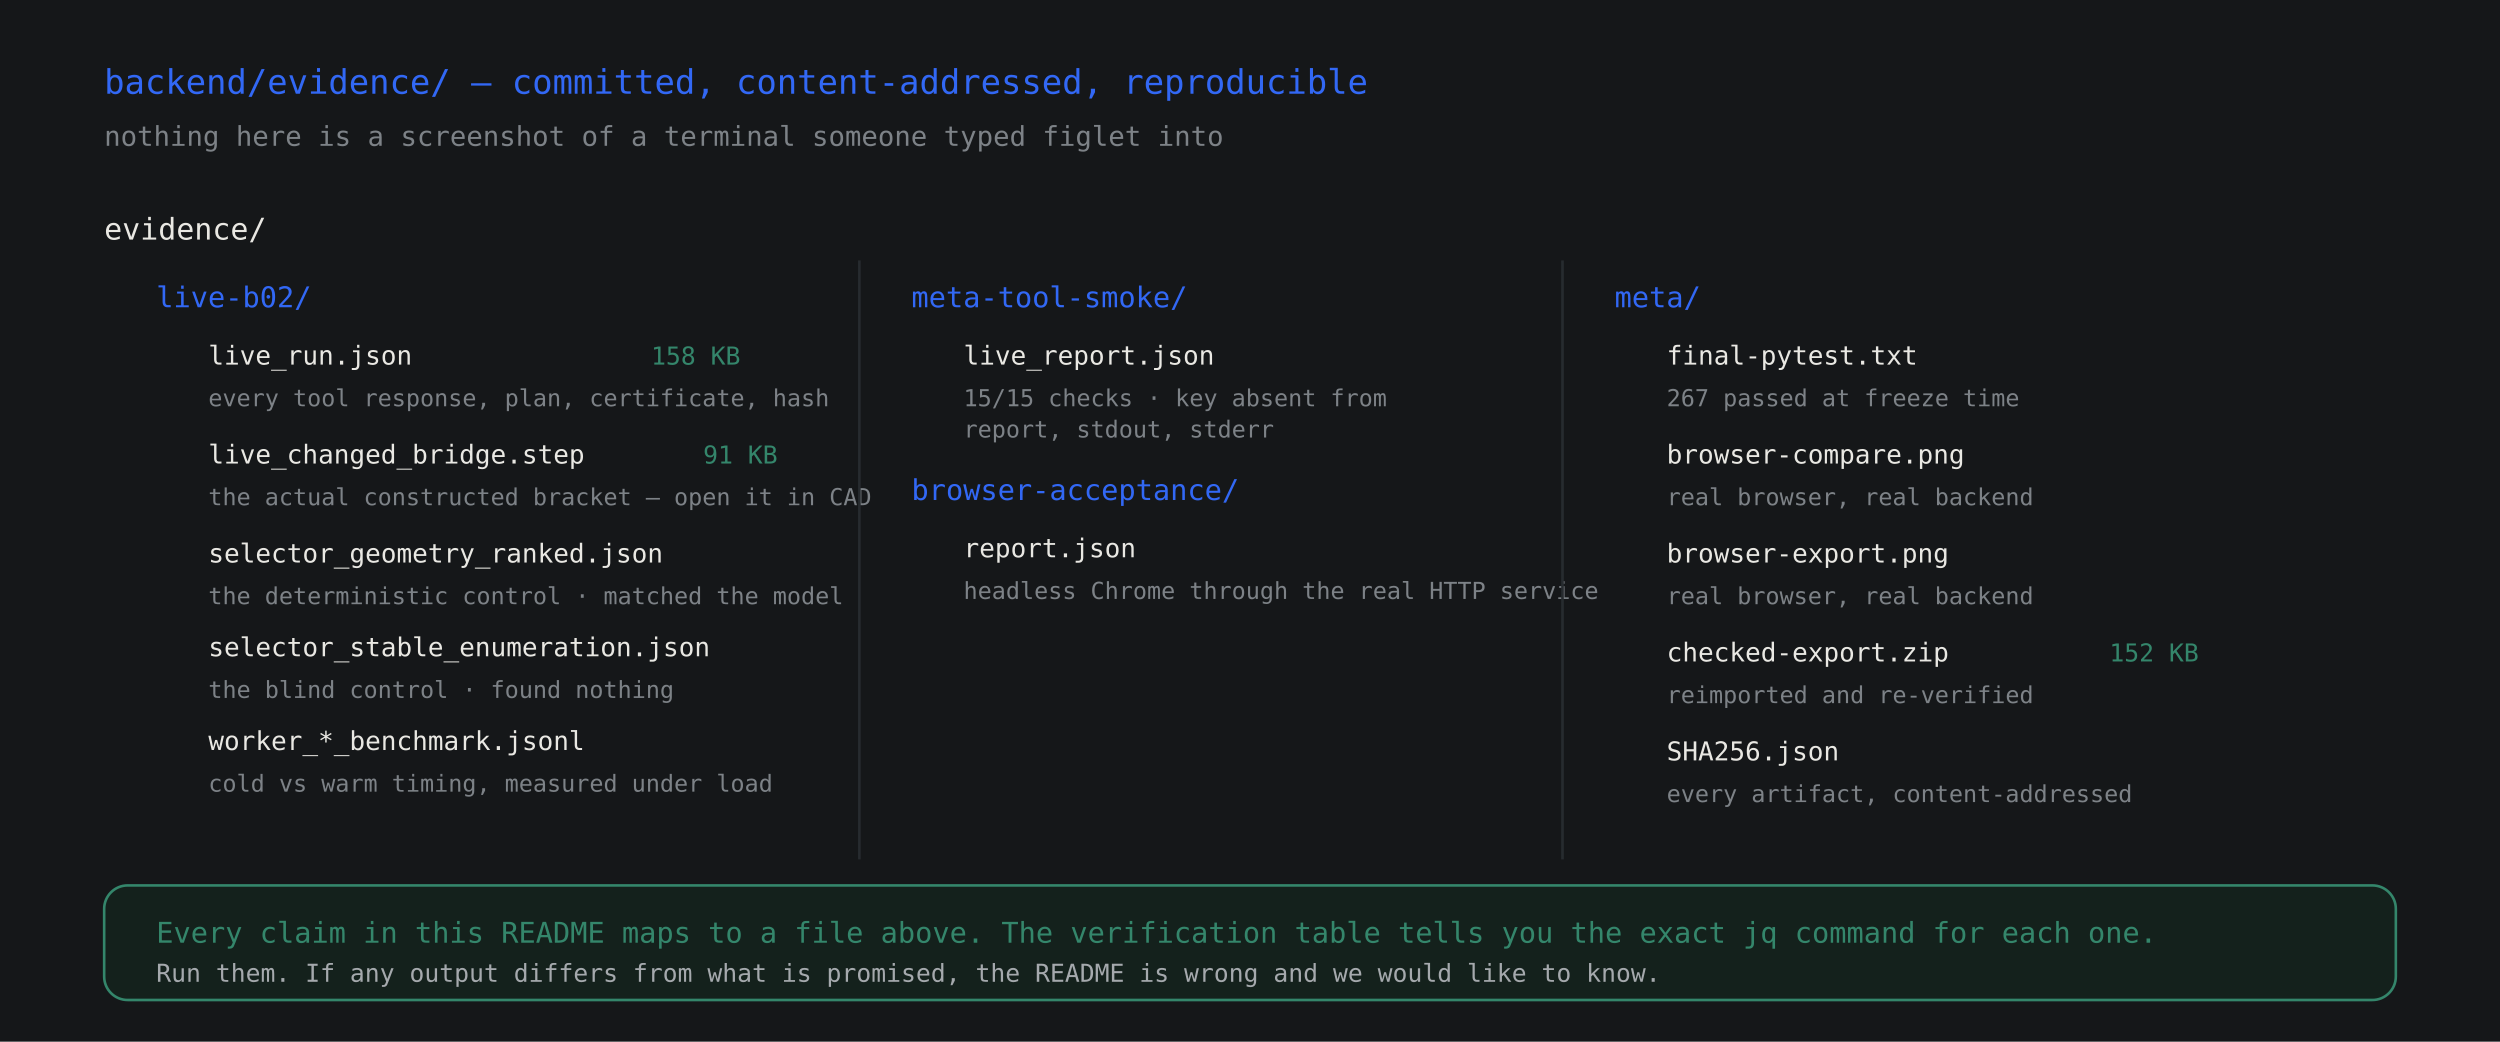
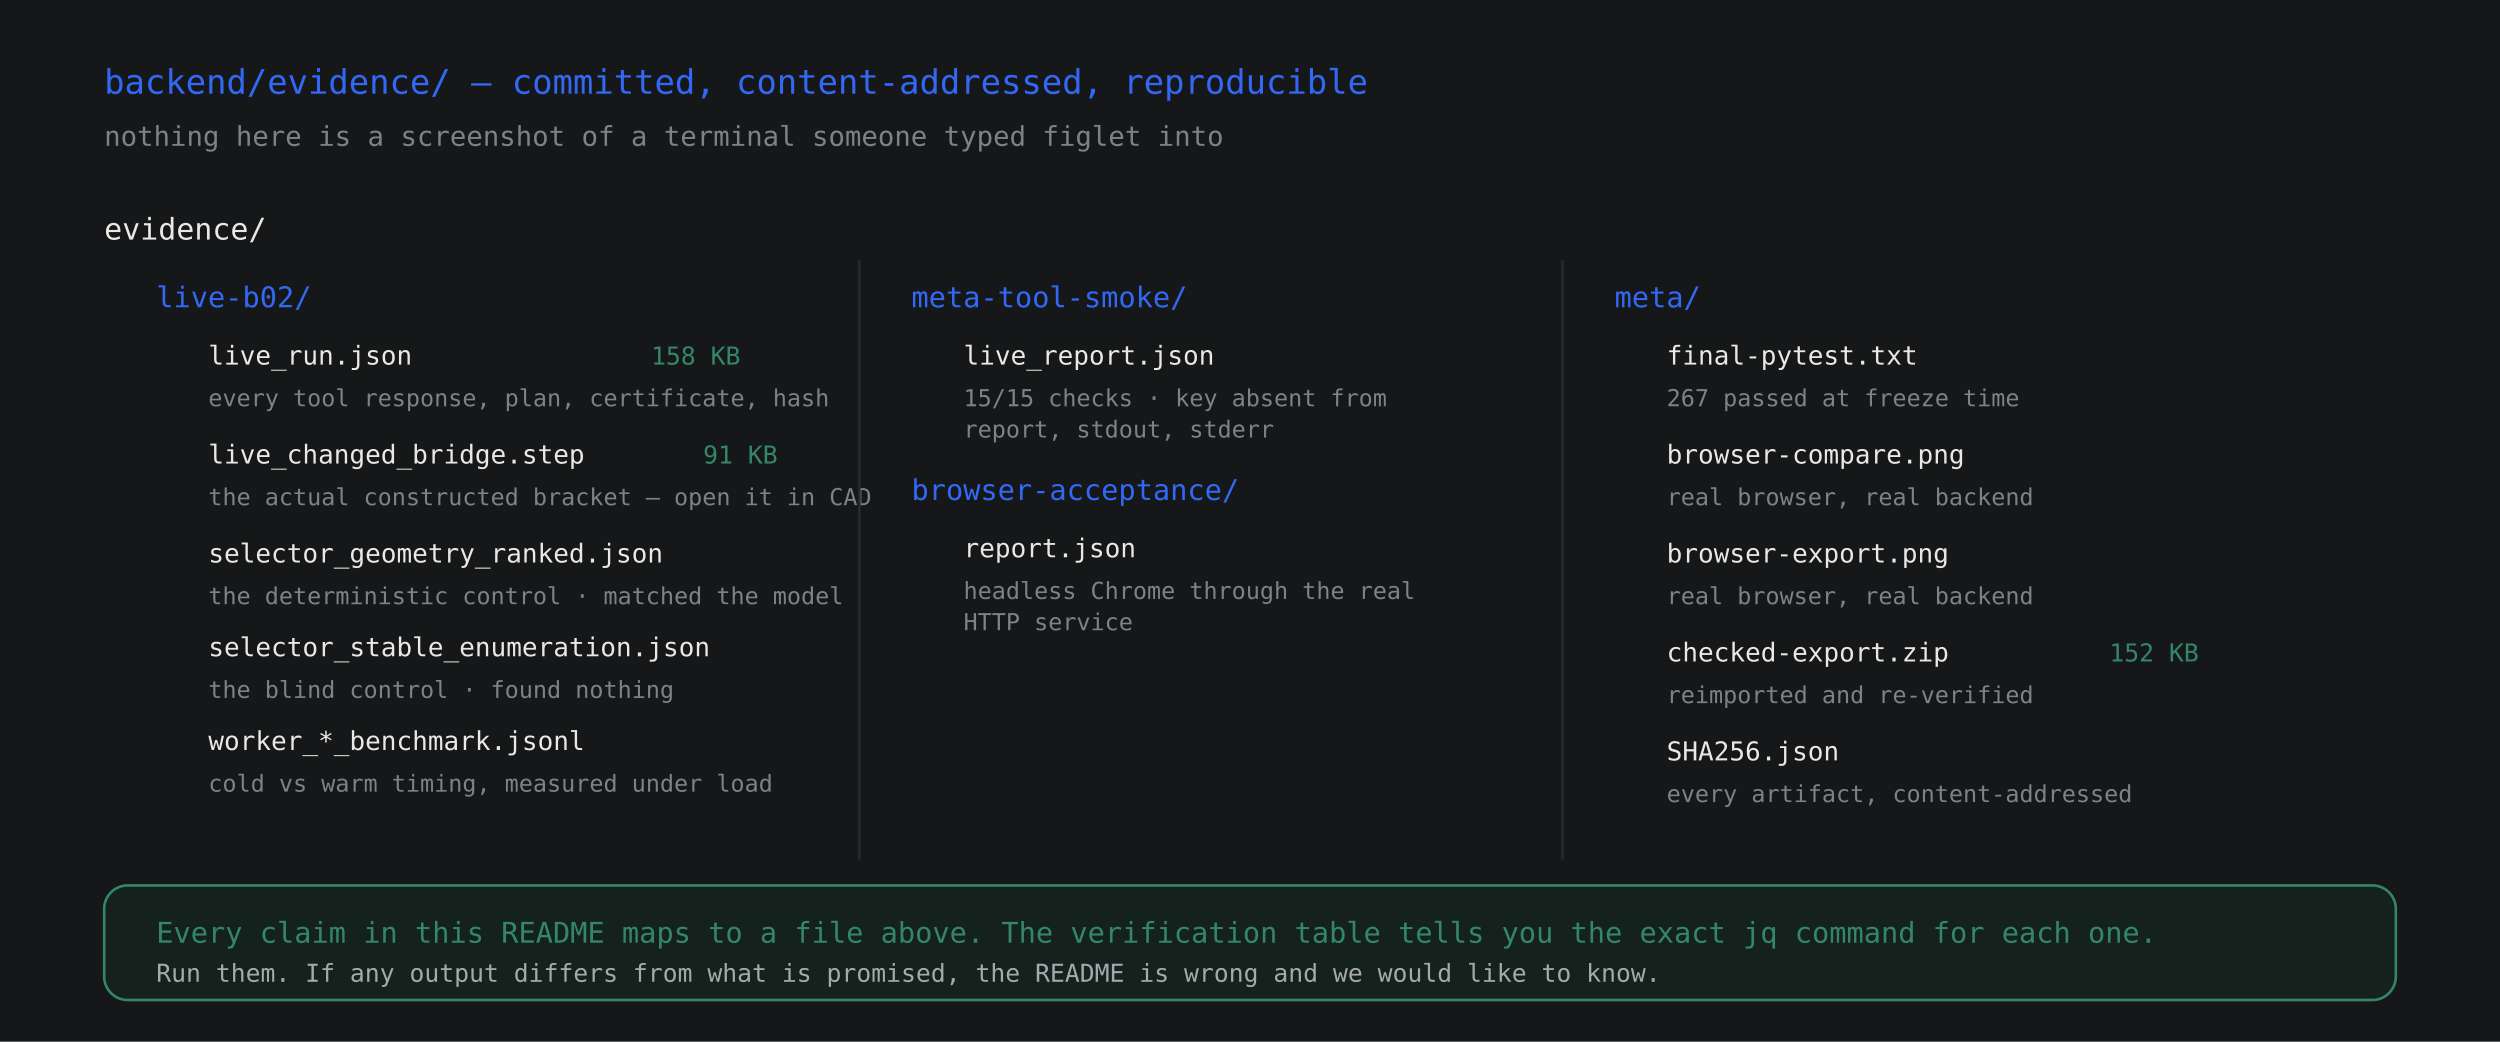
<svg xmlns="http://www.w3.org/2000/svg" viewBox="0 0 960 400" width="100%" role="img" aria-label="The committed evidence tree: live run, tool smoke, frozen validation record and browser acceptance">
  <defs>
    <style>
      .mono{font-family:'IBM Plex Mono',ui-monospace,Menlo,monospace}
      @keyframes appear{0%{opacity:0;transform:translateX(-8px)}100%{opacity:1;transform:translateX(0)}}
      @keyframes verifypulse{0%,100%{stroke-opacity:.4}50%{stroke-opacity:1}}
      @keyframes sizeflash{0%,100%{opacity:.6}50%{opacity:1}}
      .it{animation:appear .45s ease-out both}
      .vp{animation:verifypulse 3s ease-in-out infinite}
      .sz{animation:sizeflash 3.4s ease-in-out infinite}
    </style>
  </defs>
  <rect width="960" height="400" fill="#151719" />
  <text x="40" y="36" class="mono" font-size="13" fill="#3268f5">backend/evidence/ — committed, content-addressed, reproducible</text>
  <text x="40" y="56" class="mono" font-size="10.5" fill="#7d8287">nothing here is a screenshot of a terminal someone typed figlet into</text>
  <g class="it" style="animation-delay:.05s">
    <text x="40" y="92" class="mono" font-size="11.5" fill="#e9e8e3">evidence/</text>
  </g>
  <g class="it" style="animation-delay:.15s">
    <text x="60" y="118" class="mono" font-size="11" fill="#3268f5">live-b02/</text>
    <text x="80" y="140" class="mono" font-size="10" fill="#e9e8e3">live_run.json</text>
    <text x="250" y="140" class="mono sz" font-size="9.5" fill="#34866b">158 KB</text>
    <text x="80" y="156" class="mono" font-size="9" fill="#7d8287">every tool response, plan, certificate, hash</text>
    <text x="80" y="178" class="mono" font-size="10" fill="#e9e8e3">live_changed_bridge.step</text>
    <text x="270" y="178" class="mono" font-size="9.5" fill="#34866b">91 KB</text>
    <text x="80" y="194" class="mono" font-size="9" fill="#7d8287">the actual constructed bracket — open it in CAD</text>
    <text x="80" y="216" class="mono" font-size="10" fill="#e9e8e3">selector_geometry_ranked.json</text>
    <text x="80" y="232" class="mono" font-size="9" fill="#7d8287">the deterministic control · matched the model</text>
    <text x="80" y="252" class="mono" font-size="10" fill="#e9e8e3">selector_stable_enumeration.json</text>
    <text x="80" y="268" class="mono" font-size="9" fill="#7d8287">the blind control · found nothing</text>
    <text x="80" y="288" class="mono" font-size="10" fill="#e9e8e3">worker_*_benchmark.jsonl</text>
    <text x="80" y="304" class="mono" font-size="9" fill="#7d8287">cold vs warm timing, measured under load</text>
  </g>
  <line x1="330" y1="100" x2="330" y2="330" stroke="#272b2f" />
  <g class="it" style="animation-delay:.3s">
    <text x="350" y="118" class="mono" font-size="11" fill="#3268f5">meta-tool-smoke/</text>
    <text x="370" y="140" class="mono" font-size="10" fill="#e9e8e3">live_report.json</text>
    <text x="370" y="156" class="mono" font-size="9" fill="#7d8287">15/15 checks · key absent from</text>
    <text x="370" y="168" class="mono" font-size="9" fill="#7d8287">report, stdout, stderr</text>
    <text x="350" y="192" class="mono" font-size="11" fill="#3268f5">browser-acceptance/</text>
    <text x="370" y="214" class="mono" font-size="10" fill="#e9e8e3">report.json</text>
-     <text x="370" y="230" class="mono" font-size="9" fill="#7d8287">headless Chrome through the real HTTP service</text>
+     <text x="370" y="230" class="mono" font-size="9" fill="#7d8287">headless Chrome through the real</text>
+     <text x="370" y="242" class="mono" font-size="9" fill="#7d8287">HTTP service</text>
  </g>
  <line x1="600" y1="100" x2="600" y2="330" stroke="#272b2f" />
  <g class="it" style="animation-delay:.45s">
    <text x="620" y="118" class="mono" font-size="11" fill="#3268f5">meta/</text>
    <text x="640" y="140" class="mono" font-size="10" fill="#e9e8e3">final-pytest.txt</text>
    <text x="640" y="156" class="mono" font-size="9" fill="#7d8287">267 passed at freeze time</text>
    <text x="640" y="178" class="mono" font-size="10" fill="#e9e8e3">browser-compare.png</text>
    <text x="640" y="194" class="mono" font-size="9" fill="#7d8287">real browser, real backend</text>
    <text x="640" y="216" class="mono" font-size="10" fill="#e9e8e3">browser-export.png</text>
    <text x="640" y="232" class="mono" font-size="9" fill="#7d8287">real browser, real backend</text>
    <text x="640" y="254" class="mono" font-size="10" fill="#e9e8e3">checked-export.zip</text>
    <text x="810" y="254" class="mono" font-size="9.5" fill="#34866b">152 KB</text>
    <text x="640" y="270" class="mono" font-size="9" fill="#7d8287">reimported and re-verified</text>
    <text x="640" y="292" class="mono" font-size="10" fill="#e9e8e3">SHA256.json</text>
    <text x="640" y="308" class="mono" font-size="9" fill="#7d8287">every artifact, content-addressed</text>
  </g>
  <rect class="vp" x="40" y="340" width="880" height="44" rx="9" fill="#14211c" stroke="#34866b" />
  <text x="60" y="362" class="mono" font-size="11" fill="#34866b">Every claim in this README maps to a file above. The verification table tells you the exact jq command for each one.</text>
  <text x="60" y="377" class="mono" font-size="9.5" fill="#a5a9ad">Run them. If any output differs from what is promised, the README is wrong and we would like to know.</text>
</svg>
